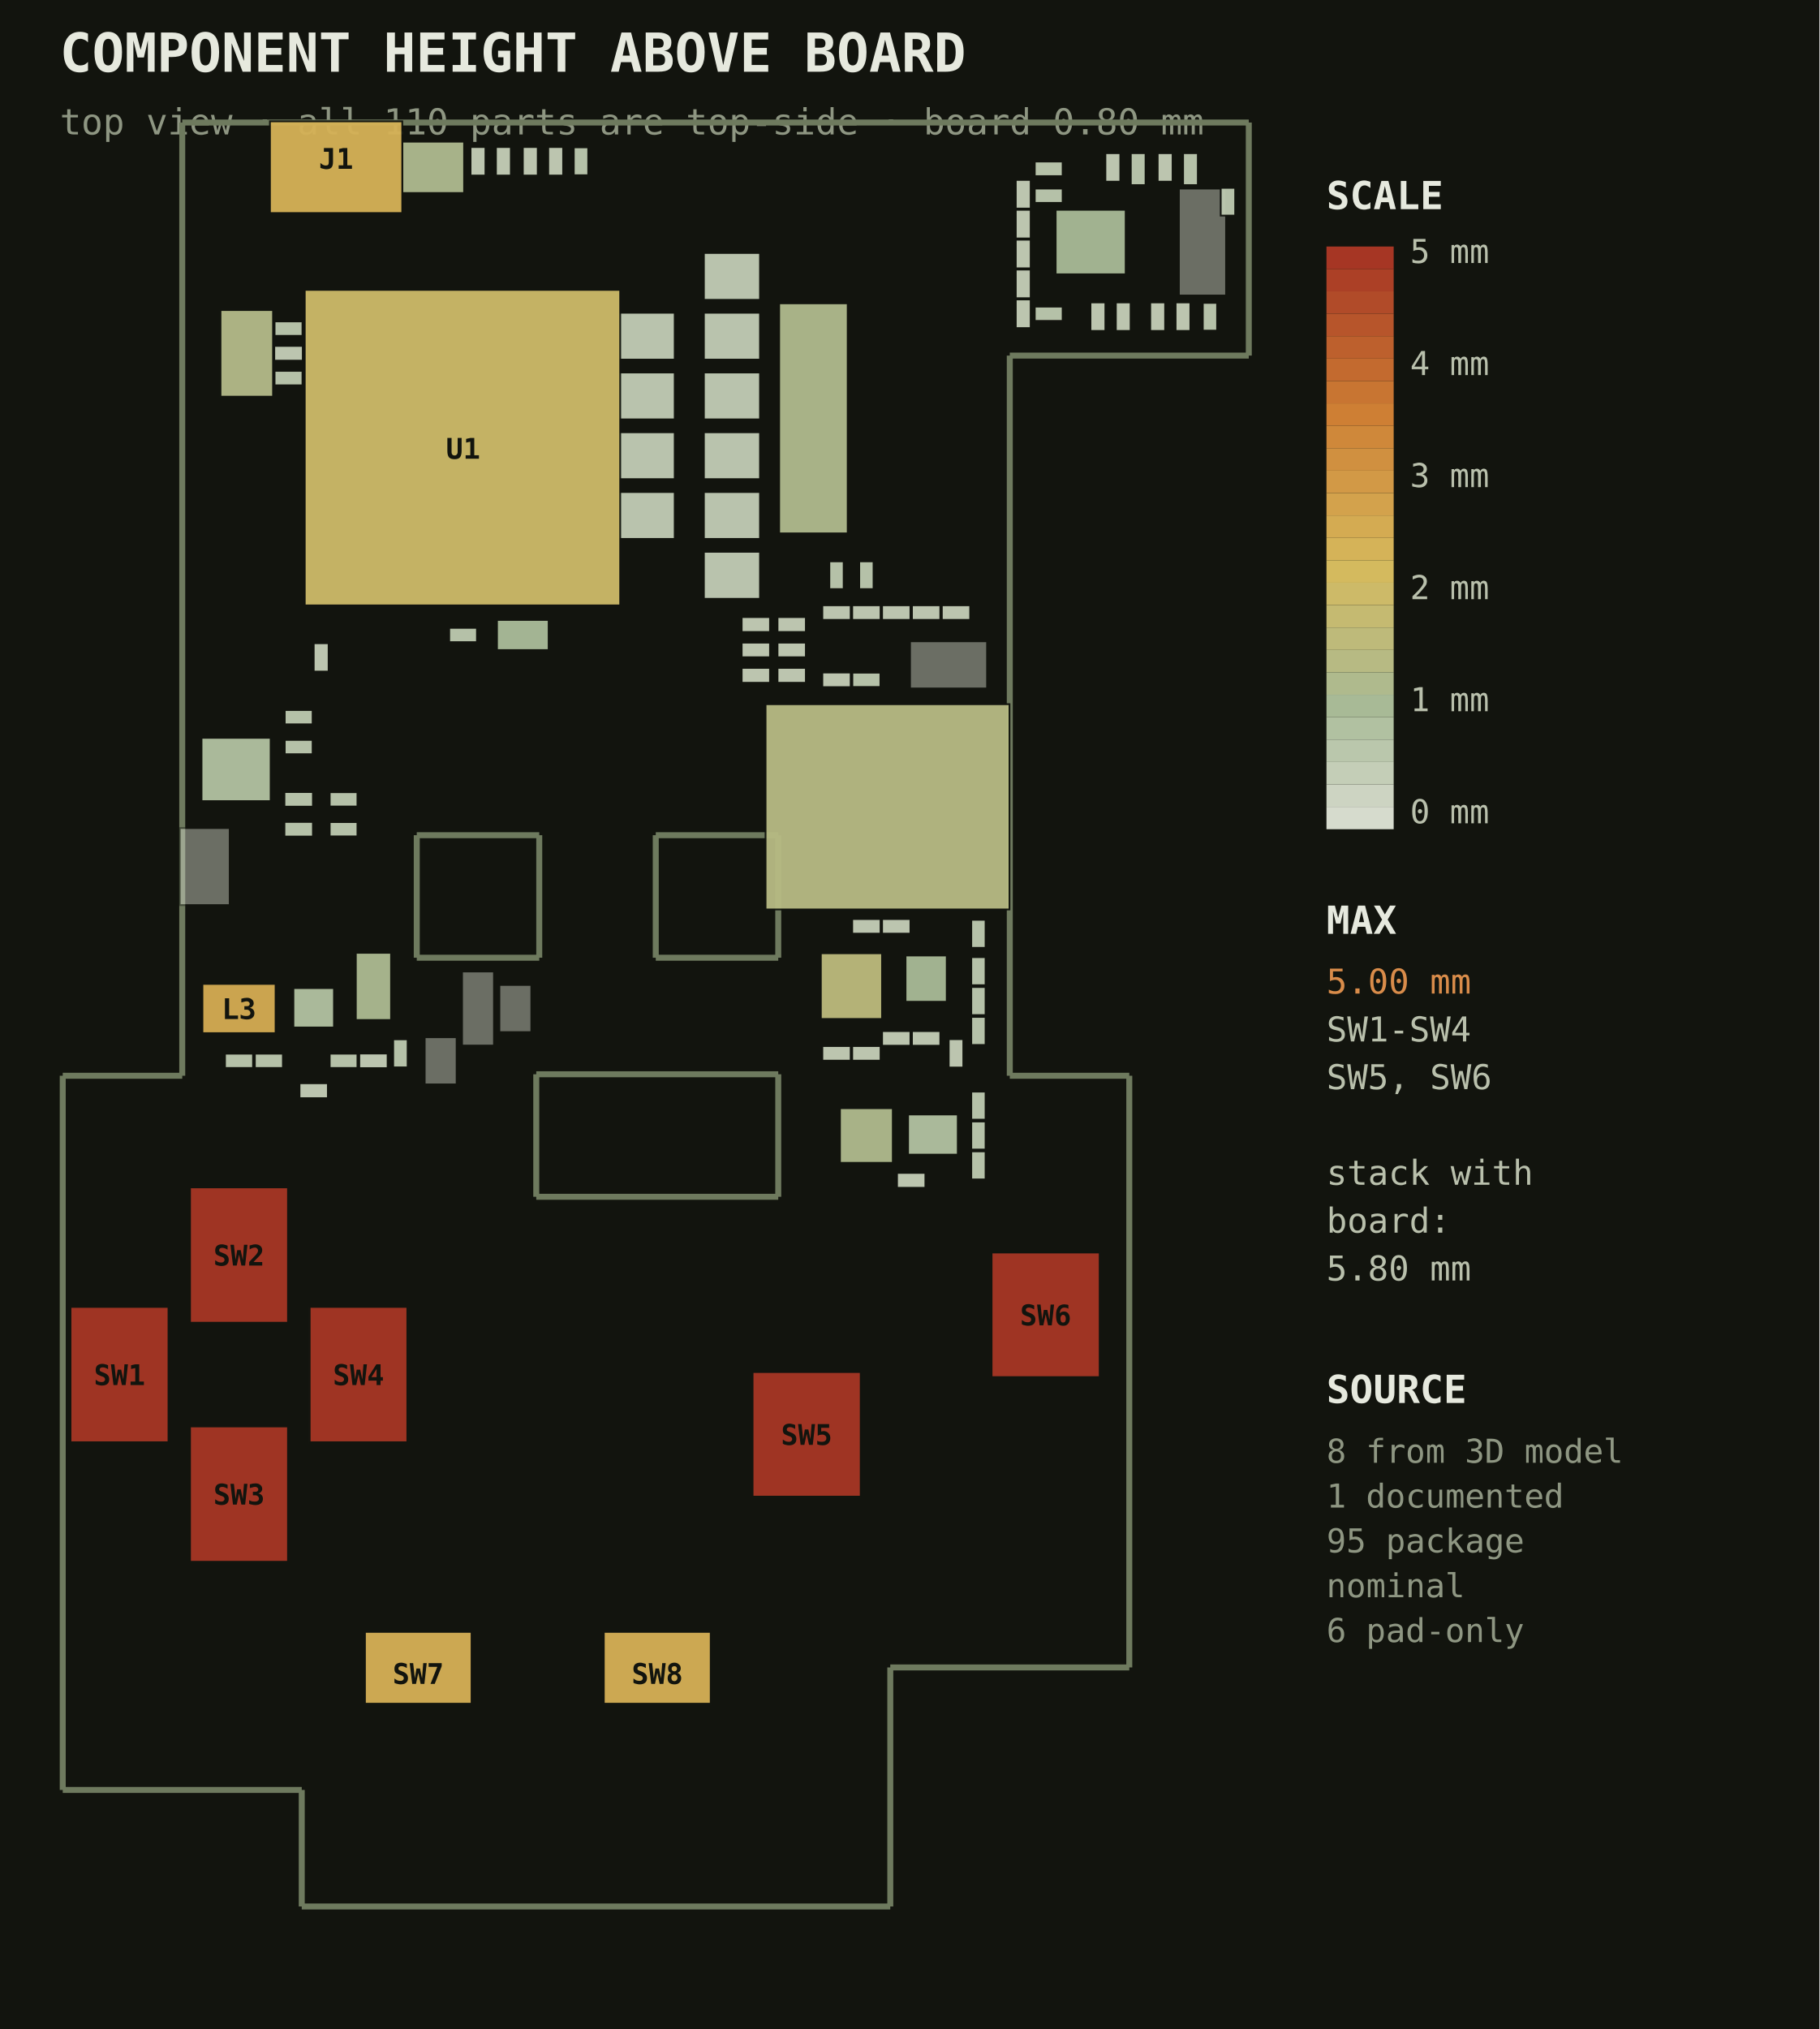
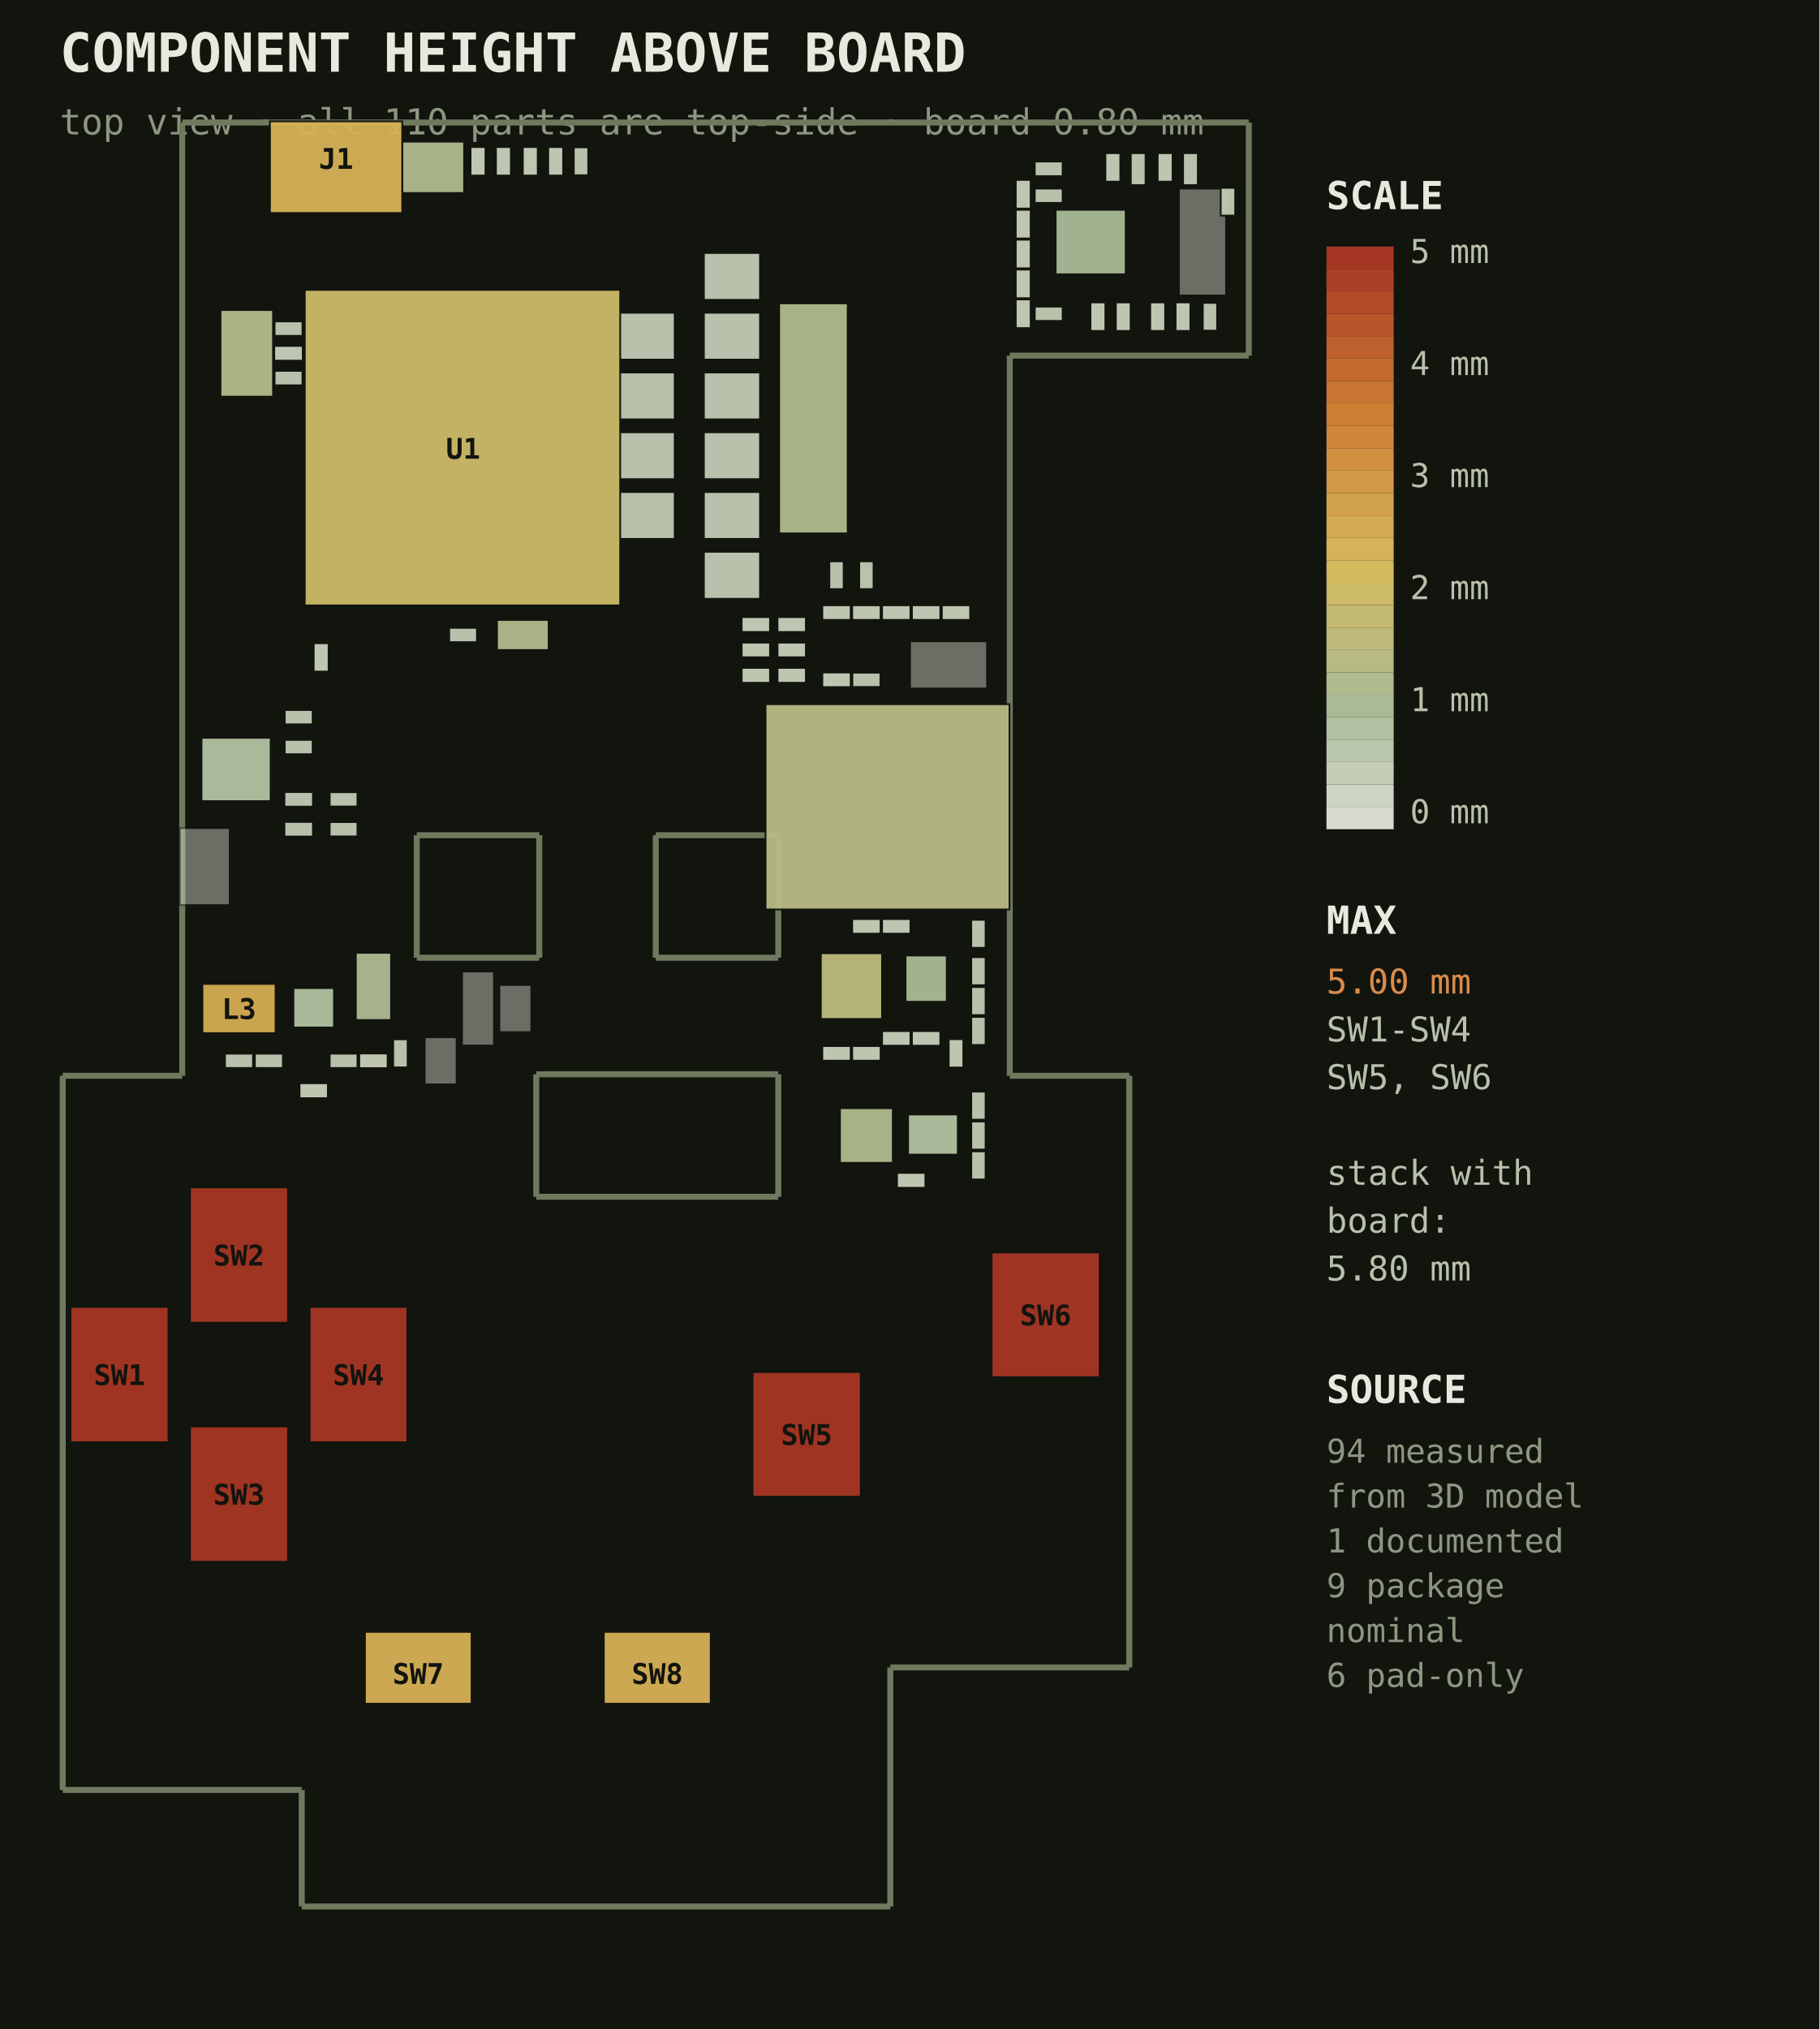
<svg xmlns="http://www.w3.org/2000/svg" viewBox="-4 -8 121.8 135.8" width="760" font-family="ui-monospace, Menlo, Consolas, monospace">
  <rect x="-4" y="-8" width="121.8" height="135.8" fill="#12140E" />
  <text x="0" y="-3.2" fill="#E6E9DE" font-size="3.6" font-weight="600">COMPONENT HEIGHT ABOVE BOARD</text>
  <text x="0" y="1.0" fill="#8E9682" font-size="2.4">top view · all 110 parts are top-side · board 0.80 mm</text>
  <path d="M0.2 64L8.2 64 M0.2 111.8L0.2 64 M8.2 0.2L79.6 0.2 M8.2 64L8.2 0.2 M16.2 111.8L0.2 111.8 M16.2 119.6L16.2 111.8 M23.9 47.9L32.1 47.9 M23.9 56.1L23.9 47.9 M31.9 63.9L48.1 63.9 M31.9 72.1L31.9 63.9 M32.1 47.9L32.1 56.1 M32.1 56.1L23.9 56.1 M39.9 47.9L48.1 47.9 M39.9 56.1L39.9 47.9 M48.1 47.9L48.1 56.1 M48.1 56.1L39.9 56.1 M48.1 63.9L48.1 72.1 M48.1 72.1L31.9 72.1 M55.6 103.6L55.6 119.6 M55.6 119.6L16.2 119.6 M63.6 15.8L63.6 64 M63.6 64L71.6 64 M71.6 64L71.6 103.6 M71.6 103.6L55.6 103.6 M79.6 0.2L79.6 15.8 M79.6 15.8L63.6 15.8" fill="#1D2117" stroke="#6E7A5E" stroke-width="0.4" />
  <rect x="74.92" y="4.62" width="3.16" height="7.16" fill="#D6DBCD" opacity="0.45" stroke="#12140E" stroke-width="0.12" />
-   <rect x="56.92" y="34.92" width="5.16" height="3.16" fill="#D6DBCD" opacity="0.45" stroke="#12140E" stroke-width="0.12" />
+   <rect x="24.43" y="61.42" width="2.14" height="3.16" fill="#D6DBCD" opacity="0.45" stroke="#12140E" stroke-width="0.12" />
  <rect x="8.03" y="47.42" width="3.35" height="5.16" fill="#D6DBCD" opacity="0.45" stroke="#12140E" stroke-width="0.12" />
  <rect x="26.93" y="57.02" width="2.14" height="4.96" fill="#D6DBCD" opacity="0.45" stroke="#12140E" stroke-width="0.12" />
-   <rect x="24.43" y="61.42" width="2.14" height="3.16" fill="#D6DBCD" opacity="0.45" stroke="#12140E" stroke-width="0.12" />
  <rect x="29.43" y="57.92" width="2.14" height="3.16" fill="#D6DBCD" opacity="0.45" stroke="#12140E" stroke-width="0.12" />
-   <rect x="27.5" y="1.84" width="1" height="1.91" fill="#C4CEB7" opacity="0.95" stroke="#12140E" stroke-width="0.12" />
-   <rect x="70" y="2.25" width="1" height="1.91" fill="#C4CEB7" opacity="0.95" stroke="#12140E" stroke-width="0.12" />
-   <rect x="14.36" y="15.15" width="1.91" height="0.99" fill="#C4CEB7" opacity="0.95" stroke="#12140E" stroke-width="0.12" />
-   <rect x="45.65" y="36.7" width="1.9" height="1" fill="#C4CEB7" opacity="0.95" stroke="#12140E" stroke-width="0.12" />
-   <rect x="48.05" y="35.01" width="1.9" height="0.98" fill="#C4CEB7" opacity="0.95" stroke="#12140E" stroke-width="0.12" />
-   <rect x="48.05" y="36.7" width="1.9" height="1" fill="#C4CEB7" opacity="0.95" stroke="#12140E" stroke-width="0.12" />
-   <rect x="45.65" y="33.3" width="1.9" height="1" fill="#C4CEB7" opacity="0.95" stroke="#12140E" stroke-width="0.12" />
-   <rect x="45.65" y="35.01" width="1.9" height="0.98" fill="#C4CEB7" opacity="0.95" stroke="#12140E" stroke-width="0.12" />
-   <rect x="48.05" y="33.3" width="1.9" height="1" fill="#C4CEB7" opacity="0.95" stroke="#12140E" stroke-width="0.12" />
-   <rect x="73.5" y="2.25" width="1" height="1.91" fill="#C4CEB7" opacity="0.95" stroke="#12140E" stroke-width="0.12" />
-   <rect x="69" y="12.24" width="1" height="1.91" fill="#C4CEB7" opacity="0.95" stroke="#12140E" stroke-width="0.12" />
-   <rect x="70.7" y="12.24" width="0.99" height="1.91" fill="#C4CEB7" opacity="0.95" stroke="#12140E" stroke-width="0.12" />
-   <rect x="55.05" y="61.01" width="1.9" height="0.98" fill="#C4CEB7" opacity="0.95" stroke="#12140E" stroke-width="0.12" />
-   <rect x="57.05" y="61.01" width="1.9" height="0.98" fill="#C4CEB7" opacity="0.95" stroke="#12140E" stroke-width="0.12" />
-   <rect x="53.05" y="53.51" width="1.9" height="0.98" fill="#C4CEB7" opacity="0.95" stroke="#12140E" stroke-width="0.12" />
-   <rect x="55.05" y="53.51" width="1.9" height="0.98" fill="#C4CEB7" opacity="0.95" stroke="#12140E" stroke-width="0.12" />
-   <rect x="59.51" y="61.55" width="0.98" height="1.9" fill="#C4CEB7" opacity="0.95" stroke="#12140E" stroke-width="0.12" />
-   <rect x="51.05" y="62.01" width="1.9" height="0.98" fill="#C4CEB7" opacity="0.95" stroke="#12140E" stroke-width="0.12" />
-   <rect x="29.2" y="1.84" width="1" height="1.91" fill="#C4CEB7" opacity="0.95" stroke="#12140E" stroke-width="0.12" />
-   <rect x="53.05" y="62.01" width="1.9" height="0.98" fill="#C4CEB7" opacity="0.95" stroke="#12140E" stroke-width="0.12" />
-   <rect x="56.05" y="70.5" width="1.9" height="1" fill="#C4CEB7" opacity="0.95" stroke="#12140E" stroke-width="0.12" />
-   <rect x="20.05" y="62.51" width="1.9" height="0.98" fill="#C4CEB7" opacity="0.95" stroke="#12140E" stroke-width="0.12" />
-   <rect x="16.05" y="64.5" width="1.9" height="1" fill="#C4CEB7" opacity="0.95" stroke="#12140E" stroke-width="0.12" />
-   <rect x="17" y="35.05" width="1" height="1.9" fill="#C4CEB7" opacity="0.95" stroke="#12140E" stroke-width="0.12" />
-   <rect x="51.05" y="32.51" width="1.9" height="0.98" fill="#C4CEB7" opacity="0.95" stroke="#12140E" stroke-width="0.12" />
-   <rect x="53.05" y="32.51" width="1.9" height="0.98" fill="#C4CEB7" opacity="0.95" stroke="#12140E" stroke-width="0.12" />
-   <rect x="55.05" y="32.51" width="1.9" height="0.98" fill="#C4CEB7" opacity="0.95" stroke="#12140E" stroke-width="0.12" />
-   <rect x="31" y="1.84" width="1" height="1.91" fill="#C4CEB7" opacity="0.95" stroke="#12140E" stroke-width="0.12" />
-   <rect x="57.05" y="32.51" width="1.9" height="0.98" fill="#C4CEB7" opacity="0.95" stroke="#12140E" stroke-width="0.12" />
-   <rect x="59.05" y="32.51" width="1.9" height="0.98" fill="#C4CEB7" opacity="0.95" stroke="#12140E" stroke-width="0.12" />
-   <rect x="51.05" y="37.01" width="1.9" height="0.98" fill="#C4CEB7" opacity="0.95" stroke="#12140E" stroke-width="0.12" />
-   <rect x="73" y="12.24" width="1" height="1.91" fill="#C4CEB7" opacity="0.95" stroke="#12140E" stroke-width="0.12" />
-   <rect x="74.7" y="12.24" width="0.99" height="1.91" fill="#C4CEB7" opacity="0.95" stroke="#12140E" stroke-width="0.12" />
-   <rect x="32.7" y="1.84" width="1" height="1.91" fill="#C4CEB7" opacity="0.95" stroke="#12140E" stroke-width="0.12" />
-   <rect x="64" y="4.04" width="1" height="1.92" fill="#C4CEB7" opacity="0.95" stroke="#12140E" stroke-width="0.12" />
-   <rect x="64" y="6.04" width="1" height="1.92" fill="#C4CEB7" opacity="0.95" stroke="#12140E" stroke-width="0.12" />
-   <rect x="64" y="8.04" width="1" height="1.92" fill="#C4CEB7" opacity="0.95" stroke="#12140E" stroke-width="0.12" />
-   <rect x="64" y="10.04" width="1" height="1.92" fill="#C4CEB7" opacity="0.95" stroke="#12140E" stroke-width="0.12" />
-   <rect x="64" y="12.04" width="1" height="1.92" fill="#C4CEB7" opacity="0.95" stroke="#12140E" stroke-width="0.12" />
-   <rect x="43.12" y="24.93" width="3.76" height="3.14" fill="#C1CCB4" opacity="0.95" stroke="#12140E" stroke-width="0.12" />
-   <rect x="37.42" y="24.93" width="3.75" height="3.14" fill="#C1CCB4" opacity="0.95" stroke="#12140E" stroke-width="0.12" />
-   <rect x="43.12" y="20.93" width="3.76" height="3.14" fill="#C1CCB4" opacity="0.95" stroke="#12140E" stroke-width="0.12" />
-   <rect x="43.12" y="16.93" width="3.76" height="3.14" fill="#C1CCB4" opacity="0.95" stroke="#12140E" stroke-width="0.12" />
-   <rect x="43.12" y="12.93" width="3.76" height="3.14" fill="#C1CCB4" opacity="0.95" stroke="#12140E" stroke-width="0.12" />
-   <rect x="43.12" y="8.93" width="3.76" height="3.14" fill="#C1CCB4" opacity="0.95" stroke="#12140E" stroke-width="0.12" />
-   <rect x="43.12" y="28.93" width="3.76" height="3.15" fill="#C1CCB4" opacity="0.95" stroke="#12140E" stroke-width="0.12" />
-   <rect x="37.42" y="12.93" width="3.75" height="3.14" fill="#C1CCB4" opacity="0.95" stroke="#12140E" stroke-width="0.12" />
-   <rect x="37.42" y="16.93" width="3.75" height="3.14" fill="#C1CCB4" opacity="0.95" stroke="#12140E" stroke-width="0.12" />
-   <rect x="37.42" y="20.93" width="3.75" height="3.14" fill="#C1CCB4" opacity="0.95" stroke="#12140E" stroke-width="0.12" />
-   <rect x="34.41" y="1.86" width="0.97" height="1.87" fill="#BDC9AF" opacity="0.95" stroke="#12140E" stroke-width="0.12" />
-   <rect x="61.02" y="65.06" width="0.96" height="1.88" fill="#BDC9AF" opacity="0.95" stroke="#12140E" stroke-width="0.12" />
-   <rect x="14.38" y="13.51" width="1.87" height="0.97" fill="#BDC9AF" opacity="0.95" stroke="#12140E" stroke-width="0.12" />
-   <rect x="14.38" y="16.82" width="1.87" height="0.97" fill="#BDC9AF" opacity="0.95" stroke="#12140E" stroke-width="0.12" />
-   <rect x="26.07" y="34.02" width="1.86" height="0.96" fill="#BDC9AF" opacity="0.95" stroke="#12140E" stroke-width="0.12" />
-   <rect x="61.02" y="67.06" width="0.96" height="1.88" fill="#BDC9AF" opacity="0.95" stroke="#12140E" stroke-width="0.12" />
-   <rect x="61.02" y="69.06" width="0.96" height="1.88" fill="#BDC9AF" opacity="0.95" stroke="#12140E" stroke-width="0.12" />
-   <rect x="22.32" y="61.56" width="0.97" height="1.88" fill="#BDC9AF" opacity="0.95" stroke="#12140E" stroke-width="0.12" />
-   <rect x="11.06" y="62.52" width="1.88" height="0.96" fill="#BDC9AF" opacity="0.95" stroke="#12140E" stroke-width="0.12" />
-   <rect x="13.06" y="62.52" width="1.88" height="0.96" fill="#BDC9AF" opacity="0.95" stroke="#12140E" stroke-width="0.12" />
-   <rect x="18.07" y="62.52" width="1.86" height="0.96" fill="#BDC9AF" opacity="0.95" stroke="#12140E" stroke-width="0.12" />
-   <rect x="65.27" y="2.81" width="1.87" height="0.98" fill="#BDC9AF" opacity="0.95" stroke="#12140E" stroke-width="0.12" />
-   <rect x="15.06" y="41.52" width="1.87" height="0.96" fill="#BDC9AF" opacity="0.95" stroke="#12140E" stroke-width="0.12" />
-   <rect x="15.06" y="39.52" width="1.87" height="0.96" fill="#BDC9AF" opacity="0.95" stroke="#12140E" stroke-width="0.12" />
-   <rect x="18.07" y="45.02" width="1.86" height="0.96" fill="#BDC9AF" opacity="0.95" stroke="#12140E" stroke-width="0.12" />
-   <rect x="18.07" y="47.02" width="1.86" height="0.96" fill="#BDC9AF" opacity="0.95" stroke="#12140E" stroke-width="0.12" />
-   <rect x="51.52" y="29.57" width="0.96" height="1.86" fill="#BDC9AF" opacity="0.95" stroke="#12140E" stroke-width="0.12" />
-   <rect x="53.52" y="29.57" width="0.96" height="1.86" fill="#BDC9AF" opacity="0.95" stroke="#12140E" stroke-width="0.12" />
-   <rect x="53.06" y="37.02" width="1.88" height="0.96" fill="#BDC9AF" opacity="0.95" stroke="#12140E" stroke-width="0.12" />
-   <rect x="76.52" y="12.27" width="0.96" height="1.86" fill="#BDC9AF" opacity="0.95" stroke="#12140E" stroke-width="0.12" />
-   <rect x="77.72" y="4.57" width="0.97" height="1.86" fill="#BDC9AF" opacity="0.95" stroke="#12140E" stroke-width="0.12" />
-   <rect x="65.27" y="12.52" width="1.87" height="0.96" fill="#BDC9AF" opacity="0.95" stroke="#12140E" stroke-width="0.12" />
-   <rect x="65.27" y="4.62" width="1.87" height="0.96" fill="#BDC9AF" opacity="0.95" stroke="#12140E" stroke-width="0.12" />
-   <rect x="61.02" y="53.56" width="0.96" height="1.88" fill="#BDC9AF" opacity="0.95" stroke="#12140E" stroke-width="0.12" />
-   <rect x="61.02" y="56.06" width="0.96" height="1.88" fill="#BDC9AF" opacity="0.95" stroke="#12140E" stroke-width="0.12" />
-   <rect x="61.02" y="58.06" width="0.96" height="1.88" fill="#BDC9AF" opacity="0.95" stroke="#12140E" stroke-width="0.12" />
-   <rect x="61.02" y="60.06" width="0.96" height="1.88" fill="#BDC9AF" opacity="0.95" stroke="#12140E" stroke-width="0.12" />
-   <rect x="71.7" y="2.25" width="0.99" height="2.14" fill="#BDC9AF" opacity="0.95" stroke="#12140E" stroke-width="0.12" />
-   <rect x="75.2" y="2.25" width="0.99" height="2.14" fill="#BDC9AF" opacity="0.95" stroke="#12140E" stroke-width="0.12" />
-   <rect x="15.04" y="45.01" width="1.91" height="0.98" fill="#BDC9AF" opacity="0.95" stroke="#12140E" stroke-width="0.12" />
-   <rect x="15.04" y="47.01" width="1.91" height="0.98" fill="#BDC9AF" opacity="0.95" stroke="#12140E" stroke-width="0.12" />
-   <rect x="56.79" y="66.59" width="3.33" height="2.69" fill="#B1C1A1" opacity="0.95" stroke="#12140E" stroke-width="0.12" />
-   <rect x="15.64" y="58.13" width="2.72" height="2.64" fill="#B1C1A1" opacity="0.95" stroke="#12140E" stroke-width="0.12" />
+   <rect x="56.92" y="34.92" width="5.16" height="3.16" fill="#D6DBCD" opacity="0.45" stroke="#12140E" stroke-width="0.12" />
+   <rect x="51.05" y="32.51" width="1.9" height="0.98" fill="#C6CFBA" opacity="0.95" stroke="#12140E" stroke-width="0.12" />
+   <rect x="51.05" y="37.01" width="1.9" height="0.98" fill="#C6CFBA" opacity="0.95" stroke="#12140E" stroke-width="0.12" />
+   <rect x="57.05" y="32.51" width="1.9" height="0.98" fill="#C6CFBA" opacity="0.95" stroke="#12140E" stroke-width="0.12" />
+   <rect x="16.05" y="64.5" width="1.9" height="1" fill="#C6CFBA" opacity="0.95" stroke="#12140E" stroke-width="0.12" />
+   <rect x="57.05" y="61.01" width="1.9" height="0.98" fill="#C6CFBA" opacity="0.95" stroke="#12140E" stroke-width="0.12" />
+   <rect x="70" y="2.25" width="1" height="1.91" fill="#C6CFBA" opacity="0.95" stroke="#12140E" stroke-width="0.12" />
+   <rect x="56.05" y="70.5" width="1.9" height="1" fill="#C6CFBA" opacity="0.95" stroke="#12140E" stroke-width="0.12" />
+   <rect x="45.65" y="33.3" width="1.9" height="1" fill="#C6CFBA" opacity="0.95" stroke="#12140E" stroke-width="0.12" />
+   <rect x="55.05" y="32.51" width="1.9" height="0.98" fill="#C6CFBA" opacity="0.95" stroke="#12140E" stroke-width="0.12" />
+   <rect x="53.05" y="32.51" width="1.9" height="0.98" fill="#C6CFBA" opacity="0.95" stroke="#12140E" stroke-width="0.12" />
+   <rect x="45.65" y="36.7" width="1.9" height="1" fill="#C6CFBA" opacity="0.95" stroke="#12140E" stroke-width="0.12" />
+   <rect x="53.05" y="62.01" width="1.9" height="0.98" fill="#C6CFBA" opacity="0.95" stroke="#12140E" stroke-width="0.12" />
+   <rect x="14.36" y="15.15" width="1.91" height="0.99" fill="#C6CFBA" opacity="0.95" stroke="#12140E" stroke-width="0.12" />
+   <rect x="55.05" y="53.51" width="1.9" height="0.98" fill="#C6CFBA" opacity="0.95" stroke="#12140E" stroke-width="0.12" />
+   <rect x="48.05" y="33.3" width="1.9" height="1" fill="#C6CFBA" opacity="0.95" stroke="#12140E" stroke-width="0.12" />
+   <rect x="31" y="1.84" width="1" height="1.91" fill="#C6CFBA" opacity="0.95" stroke="#12140E" stroke-width="0.12" />
+   <rect x="51.05" y="62.01" width="1.9" height="0.98" fill="#C6CFBA" opacity="0.95" stroke="#12140E" stroke-width="0.12" />
+   <rect x="32.7" y="1.84" width="1" height="1.91" fill="#C6CFBA" opacity="0.95" stroke="#12140E" stroke-width="0.12" />
+   <rect x="17" y="35.05" width="1" height="1.9" fill="#C6CFBA" opacity="0.95" stroke="#12140E" stroke-width="0.12" />
+   <rect x="73" y="12.24" width="1" height="1.91" fill="#C6CFBA" opacity="0.95" stroke="#12140E" stroke-width="0.12" />
+   <rect x="48.05" y="35.01" width="1.9" height="0.98" fill="#C6CFBA" opacity="0.95" stroke="#12140E" stroke-width="0.12" />
+   <rect x="64" y="12.04" width="1" height="1.92" fill="#C6CFBA" opacity="0.95" stroke="#12140E" stroke-width="0.12" />
+   <rect x="74.7" y="12.24" width="0.99" height="1.91" fill="#C6CFBA" opacity="0.95" stroke="#12140E" stroke-width="0.12" />
+   <rect x="27.5" y="1.84" width="1" height="1.91" fill="#C6CFBA" opacity="0.95" stroke="#12140E" stroke-width="0.12" />
+   <rect x="64" y="8.04" width="1" height="1.92" fill="#C6CFBA" opacity="0.95" stroke="#12140E" stroke-width="0.12" />
+   <rect x="64" y="10.04" width="1" height="1.92" fill="#C6CFBA" opacity="0.95" stroke="#12140E" stroke-width="0.12" />
+   <rect x="45.65" y="35.01" width="1.9" height="0.98" fill="#C6CFBA" opacity="0.95" stroke="#12140E" stroke-width="0.12" />
+   <rect x="59.51" y="61.55" width="0.98" height="1.9" fill="#C6CFBA" opacity="0.95" stroke="#12140E" stroke-width="0.12" />
+   <rect x="64" y="6.04" width="1" height="1.92" fill="#C6CFBA" opacity="0.95" stroke="#12140E" stroke-width="0.12" />
+   <rect x="20.05" y="62.51" width="1.9" height="0.98" fill="#C6CFBA" opacity="0.95" stroke="#12140E" stroke-width="0.12" />
+   <rect x="70.7" y="12.24" width="0.99" height="1.91" fill="#C6CFBA" opacity="0.95" stroke="#12140E" stroke-width="0.12" />
+   <rect x="59.05" y="32.51" width="1.9" height="0.98" fill="#C6CFBA" opacity="0.95" stroke="#12140E" stroke-width="0.12" />
+   <rect x="53.05" y="53.51" width="1.9" height="0.98" fill="#C6CFBA" opacity="0.95" stroke="#12140E" stroke-width="0.12" />
+   <rect x="48.05" y="36.7" width="1.9" height="1" fill="#C6CFBA" opacity="0.95" stroke="#12140E" stroke-width="0.12" />
+   <rect x="29.2" y="1.84" width="1" height="1.91" fill="#C6CFBA" opacity="0.95" stroke="#12140E" stroke-width="0.12" />
+   <rect x="69" y="12.24" width="1" height="1.91" fill="#C6CFBA" opacity="0.95" stroke="#12140E" stroke-width="0.12" />
+   <rect x="64" y="4.04" width="1" height="1.92" fill="#C6CFBA" opacity="0.95" stroke="#12140E" stroke-width="0.12" />
+   <rect x="55.05" y="61.01" width="1.9" height="0.98" fill="#C6CFBA" opacity="0.95" stroke="#12140E" stroke-width="0.12" />
+   <rect x="73.5" y="2.25" width="1" height="1.91" fill="#C6CFBA" opacity="0.95" stroke="#12140E" stroke-width="0.12" />
+   <rect x="77.72" y="4.57" width="0.97" height="1.86" fill="#BFCAB2" opacity="0.95" stroke="#12140E" stroke-width="0.12" />
+   <rect x="75.2" y="2.25" width="0.99" height="2.14" fill="#BFCAB2" opacity="0.95" stroke="#12140E" stroke-width="0.12" />
+   <rect x="76.52" y="12.27" width="0.96" height="1.86" fill="#BFCAB2" opacity="0.95" stroke="#12140E" stroke-width="0.12" />
+   <rect x="11.06" y="62.52" width="1.88" height="0.96" fill="#BFCAB2" opacity="0.95" stroke="#12140E" stroke-width="0.12" />
+   <rect x="18.07" y="47.02" width="1.86" height="0.96" fill="#BFCAB2" opacity="0.95" stroke="#12140E" stroke-width="0.12" />
+   <rect x="43.12" y="16.93" width="3.76" height="3.14" fill="#BFCAB2" opacity="0.95" stroke="#12140E" stroke-width="0.12" />
+   <rect x="65.27" y="12.52" width="1.87" height="0.96" fill="#BFCAB2" opacity="0.95" stroke="#12140E" stroke-width="0.12" />
+   <rect x="43.12" y="28.93" width="3.76" height="3.15" fill="#BFCAB2" opacity="0.95" stroke="#12140E" stroke-width="0.12" />
+   <rect x="26.07" y="34.02" width="1.86" height="0.96" fill="#BFCAB2" opacity="0.95" stroke="#12140E" stroke-width="0.12" />
+   <rect x="22.32" y="61.56" width="0.97" height="1.88" fill="#BFCAB2" opacity="0.95" stroke="#12140E" stroke-width="0.12" />
+   <rect x="13.06" y="62.52" width="1.88" height="0.96" fill="#BFCAB2" opacity="0.95" stroke="#12140E" stroke-width="0.12" />
+   <rect x="61.02" y="60.06" width="0.96" height="1.88" fill="#BFCAB2" opacity="0.95" stroke="#12140E" stroke-width="0.12" />
+   <rect x="65.27" y="2.81" width="1.87" height="0.98" fill="#BFCAB2" opacity="0.95" stroke="#12140E" stroke-width="0.12" />
+   <rect x="71.7" y="2.25" width="0.99" height="2.14" fill="#BFCAB2" opacity="0.95" stroke="#12140E" stroke-width="0.12" />
+   <rect x="37.42" y="24.93" width="3.75" height="3.14" fill="#BFCAB2" opacity="0.95" stroke="#12140E" stroke-width="0.12" />
+   <rect x="15.06" y="39.52" width="1.87" height="0.96" fill="#BFCAB2" opacity="0.95" stroke="#12140E" stroke-width="0.12" />
+   <rect x="15.06" y="41.52" width="1.87" height="0.96" fill="#BFCAB2" opacity="0.95" stroke="#12140E" stroke-width="0.12" />
+   <rect x="43.12" y="24.93" width="3.76" height="3.14" fill="#BFCAB2" opacity="0.95" stroke="#12140E" stroke-width="0.12" />
+   <rect x="43.12" y="8.93" width="3.76" height="3.14" fill="#BFCAB2" opacity="0.95" stroke="#12140E" stroke-width="0.12" />
+   <rect x="18.07" y="62.52" width="1.86" height="0.96" fill="#BFCAB2" opacity="0.95" stroke="#12140E" stroke-width="0.12" />
+   <rect x="37.42" y="12.93" width="3.75" height="3.14" fill="#BFCAB2" opacity="0.95" stroke="#12140E" stroke-width="0.12" />
+   <rect x="61.02" y="56.06" width="0.96" height="1.88" fill="#BFCAB2" opacity="0.95" stroke="#12140E" stroke-width="0.12" />
+   <rect x="15.04" y="47.01" width="1.91" height="0.98" fill="#BFCAB2" opacity="0.95" stroke="#12140E" stroke-width="0.12" />
+   <rect x="37.42" y="16.93" width="3.75" height="3.14" fill="#BFCAB2" opacity="0.95" stroke="#12140E" stroke-width="0.12" />
+   <rect x="18.07" y="45.02" width="1.86" height="0.96" fill="#BFCAB2" opacity="0.95" stroke="#12140E" stroke-width="0.12" />
+   <rect x="51.52" y="29.57" width="0.96" height="1.86" fill="#BFCAB2" opacity="0.95" stroke="#12140E" stroke-width="0.12" />
+   <rect x="14.38" y="13.51" width="1.87" height="0.97" fill="#BFCAB2" opacity="0.95" stroke="#12140E" stroke-width="0.12" />
+   <rect x="53.52" y="29.57" width="0.96" height="1.86" fill="#BFCAB2" opacity="0.95" stroke="#12140E" stroke-width="0.12" />
+   <rect x="65.27" y="4.62" width="1.87" height="0.96" fill="#BFCAB2" opacity="0.95" stroke="#12140E" stroke-width="0.12" />
+   <rect x="61.02" y="53.56" width="0.96" height="1.88" fill="#BFCAB2" opacity="0.95" stroke="#12140E" stroke-width="0.12" />
+   <rect x="15.04" y="45.01" width="1.91" height="0.98" fill="#BFCAB2" opacity="0.95" stroke="#12140E" stroke-width="0.12" />
+   <rect x="61.02" y="69.06" width="0.96" height="1.88" fill="#BFCAB2" opacity="0.95" stroke="#12140E" stroke-width="0.12" />
+   <rect x="61.02" y="65.06" width="0.96" height="1.88" fill="#BFCAB2" opacity="0.95" stroke="#12140E" stroke-width="0.12" />
+   <rect x="61.02" y="67.06" width="0.96" height="1.88" fill="#BFCAB2" opacity="0.95" stroke="#12140E" stroke-width="0.12" />
+   <rect x="34.41" y="1.86" width="0.97" height="1.87" fill="#BFCAB2" opacity="0.95" stroke="#12140E" stroke-width="0.12" />
+   <rect x="61.02" y="58.06" width="0.96" height="1.88" fill="#BFCAB2" opacity="0.95" stroke="#12140E" stroke-width="0.12" />
+   <rect x="37.42" y="20.93" width="3.75" height="3.14" fill="#BFCAB2" opacity="0.95" stroke="#12140E" stroke-width="0.12" />
+   <rect x="43.12" y="12.93" width="3.76" height="3.14" fill="#BFCAB2" opacity="0.95" stroke="#12140E" stroke-width="0.12" />
+   <rect x="53.06" y="37.02" width="1.88" height="0.96" fill="#BFCAB2" opacity="0.95" stroke="#12140E" stroke-width="0.12" />
+   <rect x="43.12" y="20.93" width="3.76" height="3.14" fill="#BFCAB2" opacity="0.95" stroke="#12140E" stroke-width="0.12" />
+   <rect x="14.38" y="16.82" width="1.87" height="0.97" fill="#BFCAB2" opacity="0.95" stroke="#12140E" stroke-width="0.12" />
  <rect x="9.49" y="41.38" width="4.63" height="4.24" fill="#B1C1A1" opacity="0.95" stroke="#12140E" stroke-width="0.12" />
-   <rect x="29.27" y="33.49" width="3.46" height="2.02" fill="#AABC99" opacity="0.95" stroke="#12140E" stroke-width="0.12" />
+   <rect x="56.79" y="66.59" width="3.33" height="2.69" fill="#B0C09F" opacity="0.95" stroke="#12140E" stroke-width="0.12" />
+   <rect x="15.64" y="58.13" width="2.72" height="2.64" fill="#B0C09F" opacity="0.95" stroke="#12140E" stroke-width="0.12" />
  <rect x="66.67" y="6.04" width="4.69" height="4.32" fill="#A8BA96" opacity="0.95" stroke="#12140E" stroke-width="0.12" />
  <rect x="56.62" y="55.95" width="2.76" height="3.1" fill="#A8BA96" opacity="0.95" stroke="#12140E" stroke-width="0.12" />
  <rect x="19.82" y="55.77" width="2.36" height="4.5" fill="#ACBA91" opacity="0.95" stroke="#12140E" stroke-width="0.12" />
-   <rect x="22.93" y="1.48" width="4.14" height="3.44" fill="#AEBA8F" opacity="0.95" stroke="#12140E" stroke-width="0.12" />
+   <rect x="52.23" y="66.17" width="3.54" height="3.66" fill="#AFBA8D" opacity="0.95" stroke="#12140E" stroke-width="0.12" />
  <rect x="48.16" y="12.3" width="4.59" height="15.4" fill="#AFBA8D" opacity="0.95" stroke="#12140E" stroke-width="0.12" />
-   <rect x="52.23" y="66.17" width="3.54" height="3.66" fill="#AFBA8D" opacity="0.95" stroke="#12140E" stroke-width="0.12" />
+   <rect x="22.93" y="1.48" width="4.14" height="3.44" fill="#AFBA8D" opacity="0.95" stroke="#12140E" stroke-width="0.12" />
+   <rect x="29.27" y="33.49" width="3.46" height="2.02" fill="#B1BA8A" opacity="0.95" stroke="#12140E" stroke-width="0.12" />
  <rect x="10.76" y="12.75" width="3.52" height="5.8" fill="#B3BA88" opacity="0.95" stroke="#12140E" stroke-width="0.12" />
  <rect x="47.25" y="39.13" width="16.33" height="13.74" fill="#B7BA83" opacity="0.95" stroke="#12140E" stroke-width="0.12" />
  <rect x="50.95" y="55.8" width="4.1" height="4.4" fill="#BCBA7C" opacity="0.95" stroke="#12140E" stroke-width="0.12" />
  <rect x="16.4" y="11.4" width="21.12" height="21.12" fill="#CDBA68" opacity="0.95" stroke="#12140E" stroke-width="0.12" />
  <rect x="14.07" y="0.12" width="8.86" height="6.14" fill="#D5B156" opacity="0.95" stroke="#12140E" stroke-width="0.12" />
+   <rect x="36.42" y="101.22" width="7.16" height="4.81" fill="#D5AF55" opacity="0.95" stroke="#12140E" stroke-width="0.12" />
  <rect x="20.43" y="101.22" width="7.14" height="4.81" fill="#D5AF55" opacity="0.95" stroke="#12140E" stroke-width="0.12" />
-   <rect x="36.42" y="101.22" width="7.16" height="4.81" fill="#D5AF55" opacity="0.95" stroke="#12140E" stroke-width="0.12" />
  <rect x="9.55" y="57.85" width="4.9" height="3.3" fill="#D4AB52" opacity="0.95" stroke="#12140E" stroke-width="0.12" />
+   <rect x="62.38" y="75.83" width="7.24" height="8.34" fill="#A63624" opacity="0.95" stroke="#12140E" stroke-width="0.12" />
+   <rect x="8.72" y="71.47" width="6.56" height="9.06" fill="#A63624" opacity="0.95" stroke="#12140E" stroke-width="0.12" />
  <rect x="0.72" y="79.47" width="6.56" height="9.06" fill="#A63624" opacity="0.95" stroke="#12140E" stroke-width="0.12" />
-   <rect x="8.72" y="71.47" width="6.56" height="9.06" fill="#A63624" opacity="0.95" stroke="#12140E" stroke-width="0.12" />
-   <rect x="8.72" y="87.47" width="6.56" height="9.06" fill="#A63624" opacity="0.95" stroke="#12140E" stroke-width="0.12" />
  <rect x="16.73" y="79.47" width="6.54" height="9.06" fill="#A63624" opacity="0.95" stroke="#12140E" stroke-width="0.12" />
  <rect x="46.38" y="83.83" width="7.24" height="8.34" fill="#A63624" opacity="0.95" stroke="#12140E" stroke-width="0.12" />
-   <rect x="62.38" y="75.83" width="7.24" height="8.34" fill="#A63624" opacity="0.95" stroke="#12140E" stroke-width="0.12" />
+   <rect x="8.72" y="87.47" width="6.56" height="9.06" fill="#A63624" opacity="0.95" stroke="#12140E" stroke-width="0.12" />
+   <text x="66" y="80.7" fill="#12140E" font-size="1.9" font-weight="700" text-anchor="middle">SW6</text>
+   <text x="12" y="76.7" fill="#12140E" font-size="1.9" font-weight="700" text-anchor="middle">SW2</text>
  <text x="4" y="84.7" fill="#12140E" font-size="1.9" font-weight="700" text-anchor="middle">SW1</text>
-   <text x="12" y="76.7" fill="#12140E" font-size="1.9" font-weight="700" text-anchor="middle">SW2</text>
-   <text x="12" y="92.7" fill="#12140E" font-size="1.9" font-weight="700" text-anchor="middle">SW3</text>
  <text x="20" y="84.7" fill="#12140E" font-size="1.9" font-weight="700" text-anchor="middle">SW4</text>
  <text x="50" y="88.7" fill="#12140E" font-size="1.9" font-weight="700" text-anchor="middle">SW5</text>
-   <text x="66" y="80.7" fill="#12140E" font-size="1.9" font-weight="700" text-anchor="middle">SW6</text>
+   <text x="12" y="92.7" fill="#12140E" font-size="1.9" font-weight="700" text-anchor="middle">SW3</text>
  <text x="12" y="60.2" fill="#12140E" font-size="1.9" font-weight="700" text-anchor="middle">L3</text>
+   <text x="40" y="104.7" fill="#12140E" font-size="1.9" font-weight="700" text-anchor="middle">SW8</text>
  <text x="24" y="104.7" fill="#12140E" font-size="1.9" font-weight="700" text-anchor="middle">SW7</text>
-   <text x="40" y="104.7" fill="#12140E" font-size="1.9" font-weight="700" text-anchor="middle">SW8</text>
  <text x="18.5" y="3.3" fill="#12140E" font-size="1.9" font-weight="700" text-anchor="middle">J1</text>
  <text x="27" y="22.7" fill="#12140E" font-size="1.9" font-weight="700" text-anchor="middle">U1</text>
  <text x="84.8" y="6" fill="#E6E9DE" font-size="2.6" font-weight="600">SCALE</text>
  <rect x="84.8" y="8.5" width="4.5" height="1.5" fill="#A63624" />
  <rect x="84.8" y="10" width="4.5" height="1.5" fill="#AC4026" />
  <rect x="84.8" y="11.5" width="4.5" height="1.5" fill="#B14B29" />
  <rect x="84.8" y="13" width="4.5" height="1.5" fill="#B7552B" />
  <rect x="84.8" y="14.5" width="4.5" height="1.5" fill="#BD602D" />
  <rect x="84.8" y="16" width="4.5" height="1.5" fill="#C36A2F" />
  <rect x="84.8" y="17.5" width="4.5" height="1.5" fill="#C87532" />
  <rect x="84.8" y="19" width="4.5" height="1.5" fill="#CE7F34" />
  <rect x="84.8" y="20.5" width="4.5" height="1.5" fill="#CF883A" />
  <rect x="84.8" y="22" width="4.5" height="1.5" fill="#D09040" />
  <rect x="84.8" y="23.5" width="4.5" height="1.5" fill="#D29946" />
  <rect x="84.8" y="25" width="4.5" height="1.5" fill="#D3A24C" />
  <rect x="84.8" y="26.5" width="4.5" height="1.5" fill="#D4AB52" />
  <rect x="84.8" y="28" width="4.5" height="1.5" fill="#D5B358" />
  <rect x="84.8" y="29.5" width="4.5" height="1.5" fill="#D4BA5E" />
  <rect x="84.8" y="31" width="4.5" height="1.5" fill="#CDBA68" />
  <rect x="84.8" y="32.5" width="4.5" height="1.5" fill="#C5BA71" />
  <rect x="84.8" y="34" width="4.5" height="1.5" fill="#BEBA7A" />
  <rect x="84.8" y="35.5" width="4.5" height="1.5" fill="#B7BA83" />
  <rect x="84.8" y="37" width="4.5" height="1.5" fill="#AFBA8D" />
  <rect x="84.8" y="38.5" width="4.5" height="1.5" fill="#A8BA96" />
  <rect x="84.8" y="40" width="4.5" height="1.5" fill="#B1C1A1" />
  <rect x="84.8" y="41.5" width="4.5" height="1.5" fill="#BAC7AC" />
  <rect x="84.8" y="43" width="4.5" height="1.5" fill="#C4CEB7" />
  <rect x="84.8" y="44.5" width="4.5" height="1.5" fill="#CDD4C2" />
  <rect x="84.8" y="46" width="4.5" height="1.5" fill="#D6DBCD" />
  <text x="90.4" y="9.6" fill="#B9C0AC" font-size="2.2">5 mm</text>
  <text x="90.4" y="17.1" fill="#B9C0AC" font-size="2.2">4 mm</text>
  <text x="90.4" y="24.6" fill="#B9C0AC" font-size="2.2">3 mm</text>
  <text x="90.4" y="32.1" fill="#B9C0AC" font-size="2.2">2 mm</text>
  <text x="90.4" y="39.6" fill="#B9C0AC" font-size="2.2">1 mm</text>
  <text x="90.4" y="47.1" fill="#B9C0AC" font-size="2.2">0 mm</text>
  <text x="84.8" y="54.5" fill="#E6E9DE" font-size="2.6" font-weight="600">MAX</text>
  <text x="84.8" y="58.5" fill="#D98C4A" font-size="2.3">5.00 mm</text>
  <text x="84.8" y="61.7" fill="#B9C0AC" font-size="2.3">SW1-SW4</text>
  <text x="84.8" y="64.9" fill="#B9C0AC" font-size="2.3">SW5, SW6</text>
  <text x="84.8" y="68.1" fill="#B9C0AC" font-size="2.3" />
  <text x="84.8" y="71.3" fill="#B9C0AC" font-size="2.3">stack with</text>
  <text x="84.8" y="74.5" fill="#B9C0AC" font-size="2.3">board:</text>
  <text x="84.8" y="77.7" fill="#B9C0AC" font-size="2.3">5.80 mm</text>
  <text x="84.8" y="85.9" fill="#E6E9DE" font-size="2.6" font-weight="600">SOURCE</text>
-   <text x="84.8" y="89.9" fill="#8E9682" font-size="2.2">8 from 3D model</text>
-   <text x="84.8" y="92.9" fill="#8E9682" font-size="2.2">1 documented</text>
-   <text x="84.8" y="95.9" fill="#8E9682" font-size="2.2">95 package</text>
-   <text x="84.8" y="98.9" fill="#8E9682" font-size="2.2">   nominal</text>
-   <text x="84.8" y="101.9" fill="#8E9682" font-size="2.2">6 pad-only</text>
+   <text x="84.8" y="89.9" fill="#8E9682" font-size="2.2">94 measured</text>
+   <text x="84.8" y="92.9" fill="#8E9682" font-size="2.2">   from 3D model</text>
+   <text x="84.8" y="95.9" fill="#8E9682" font-size="2.2">1 documented</text>
+   <text x="84.8" y="98.9" fill="#8E9682" font-size="2.2">9 package</text>
+   <text x="84.8" y="101.9" fill="#8E9682" font-size="2.2">   nominal</text>
+   <text x="84.8" y="104.9" fill="#8E9682" font-size="2.2">6 pad-only</text>
</svg>
